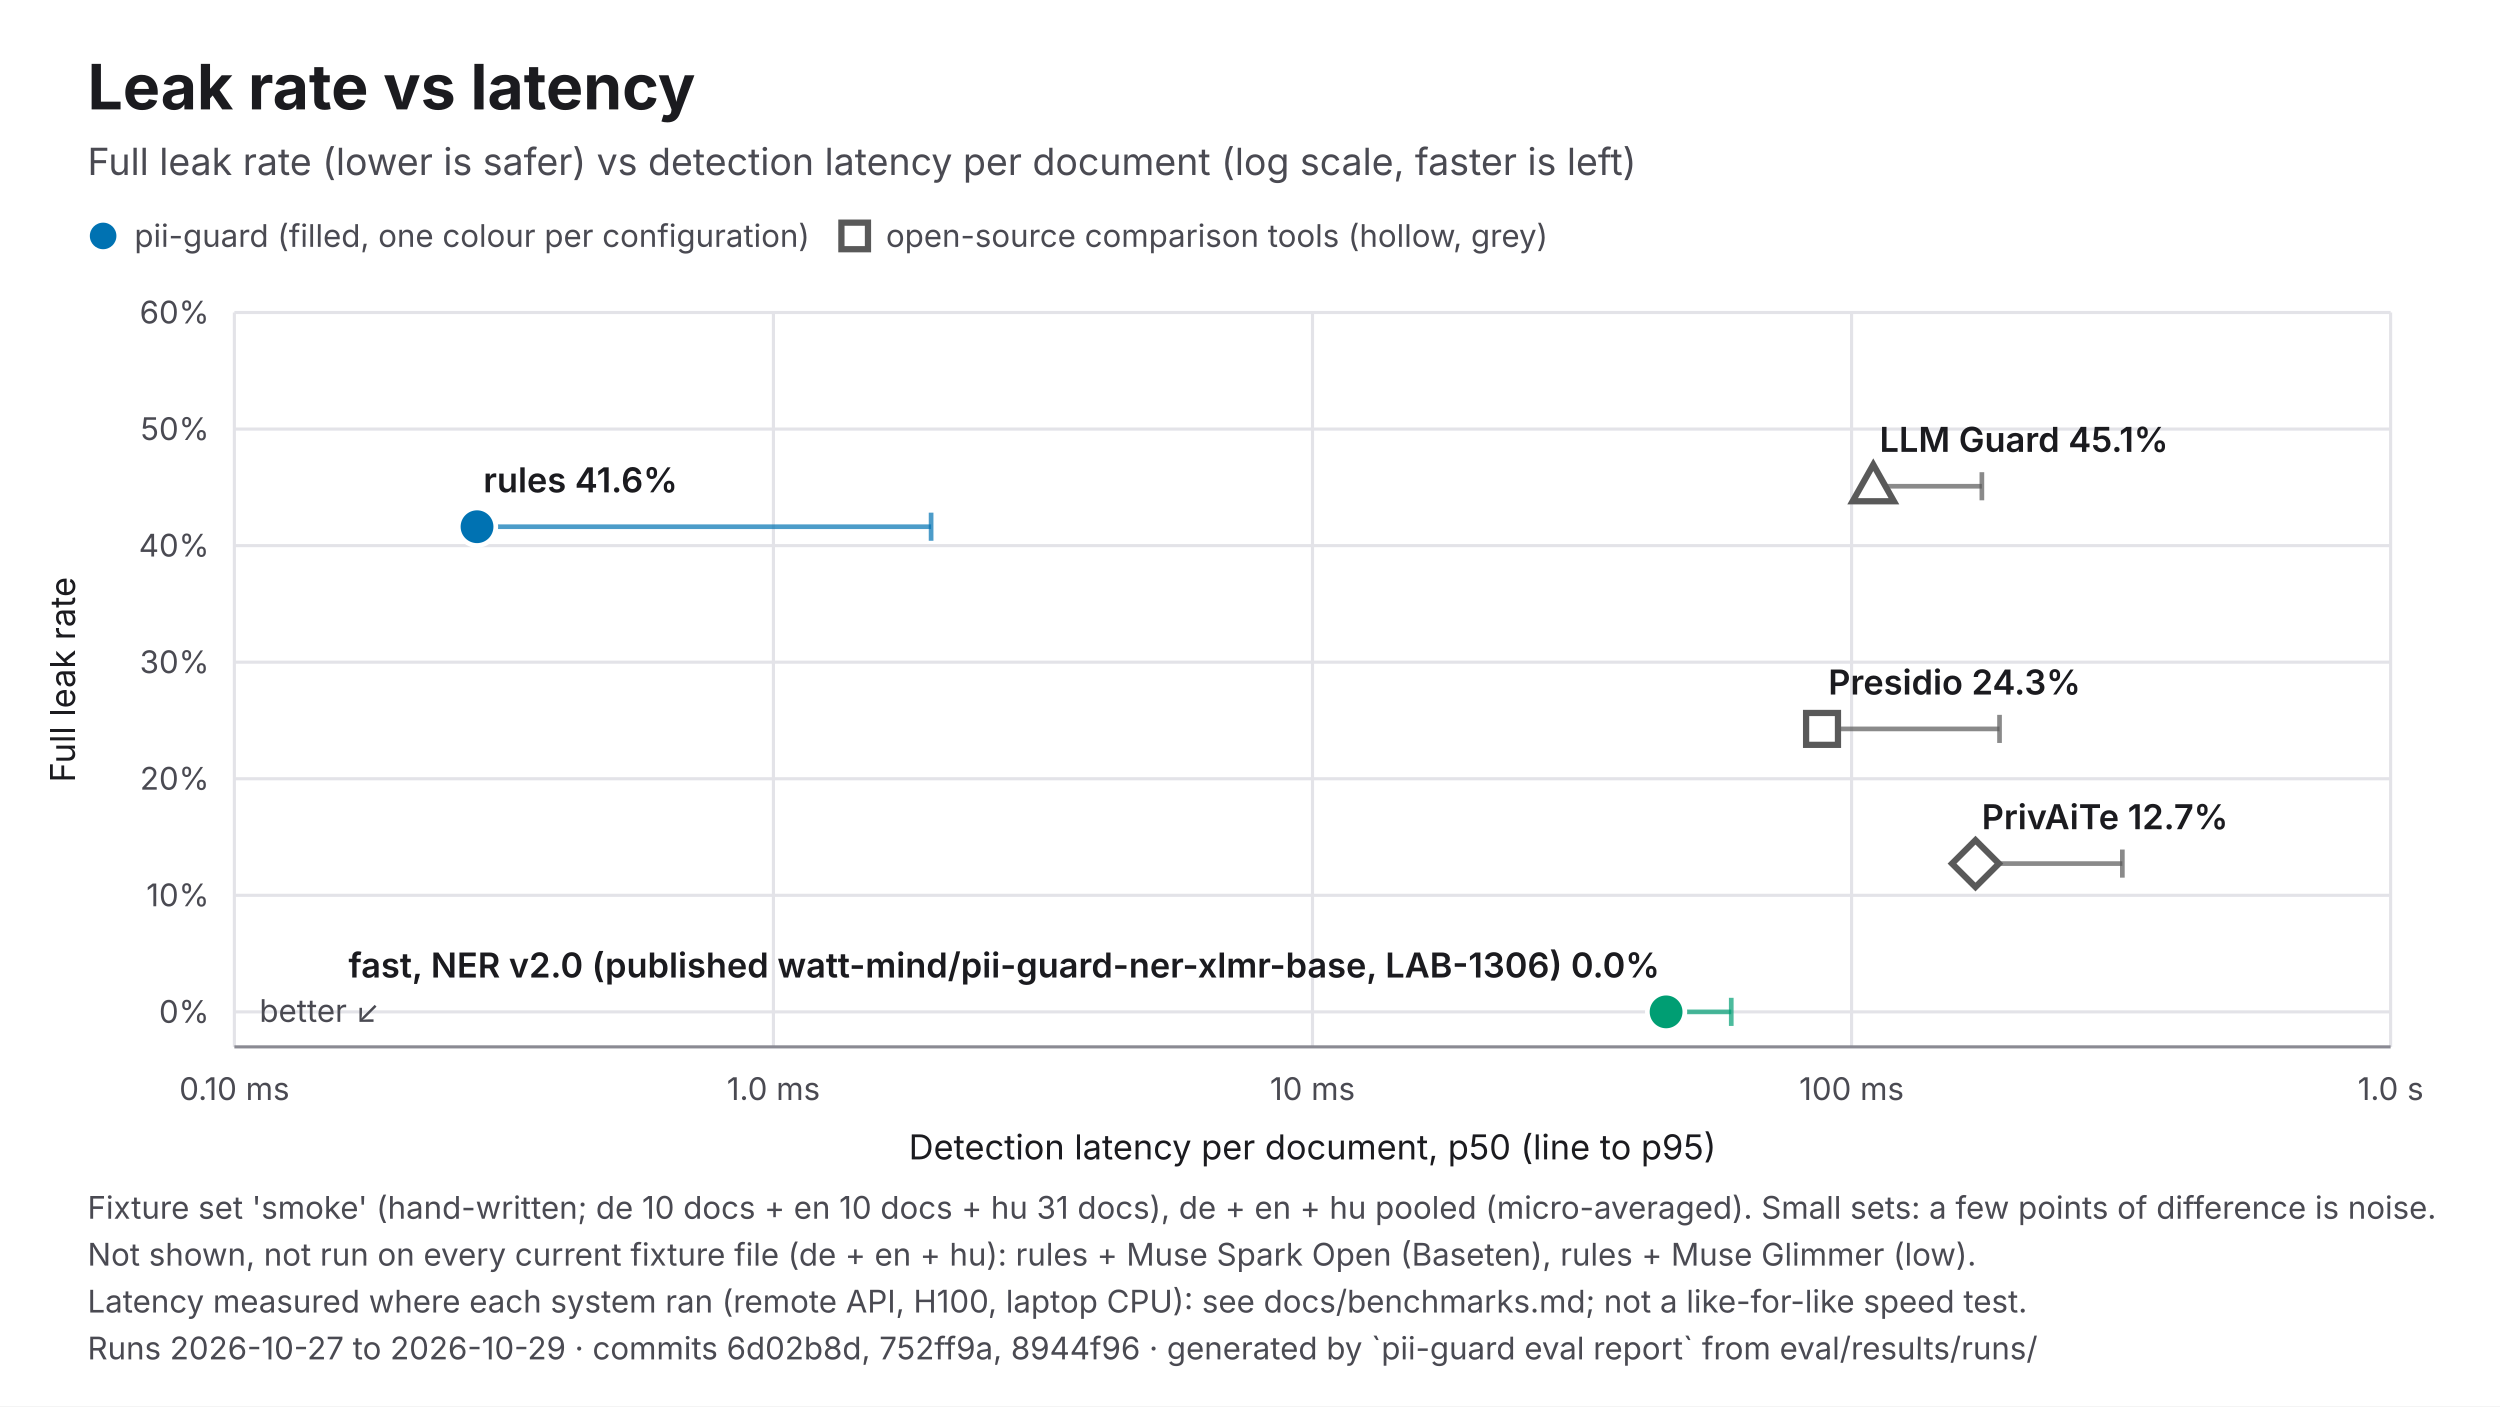
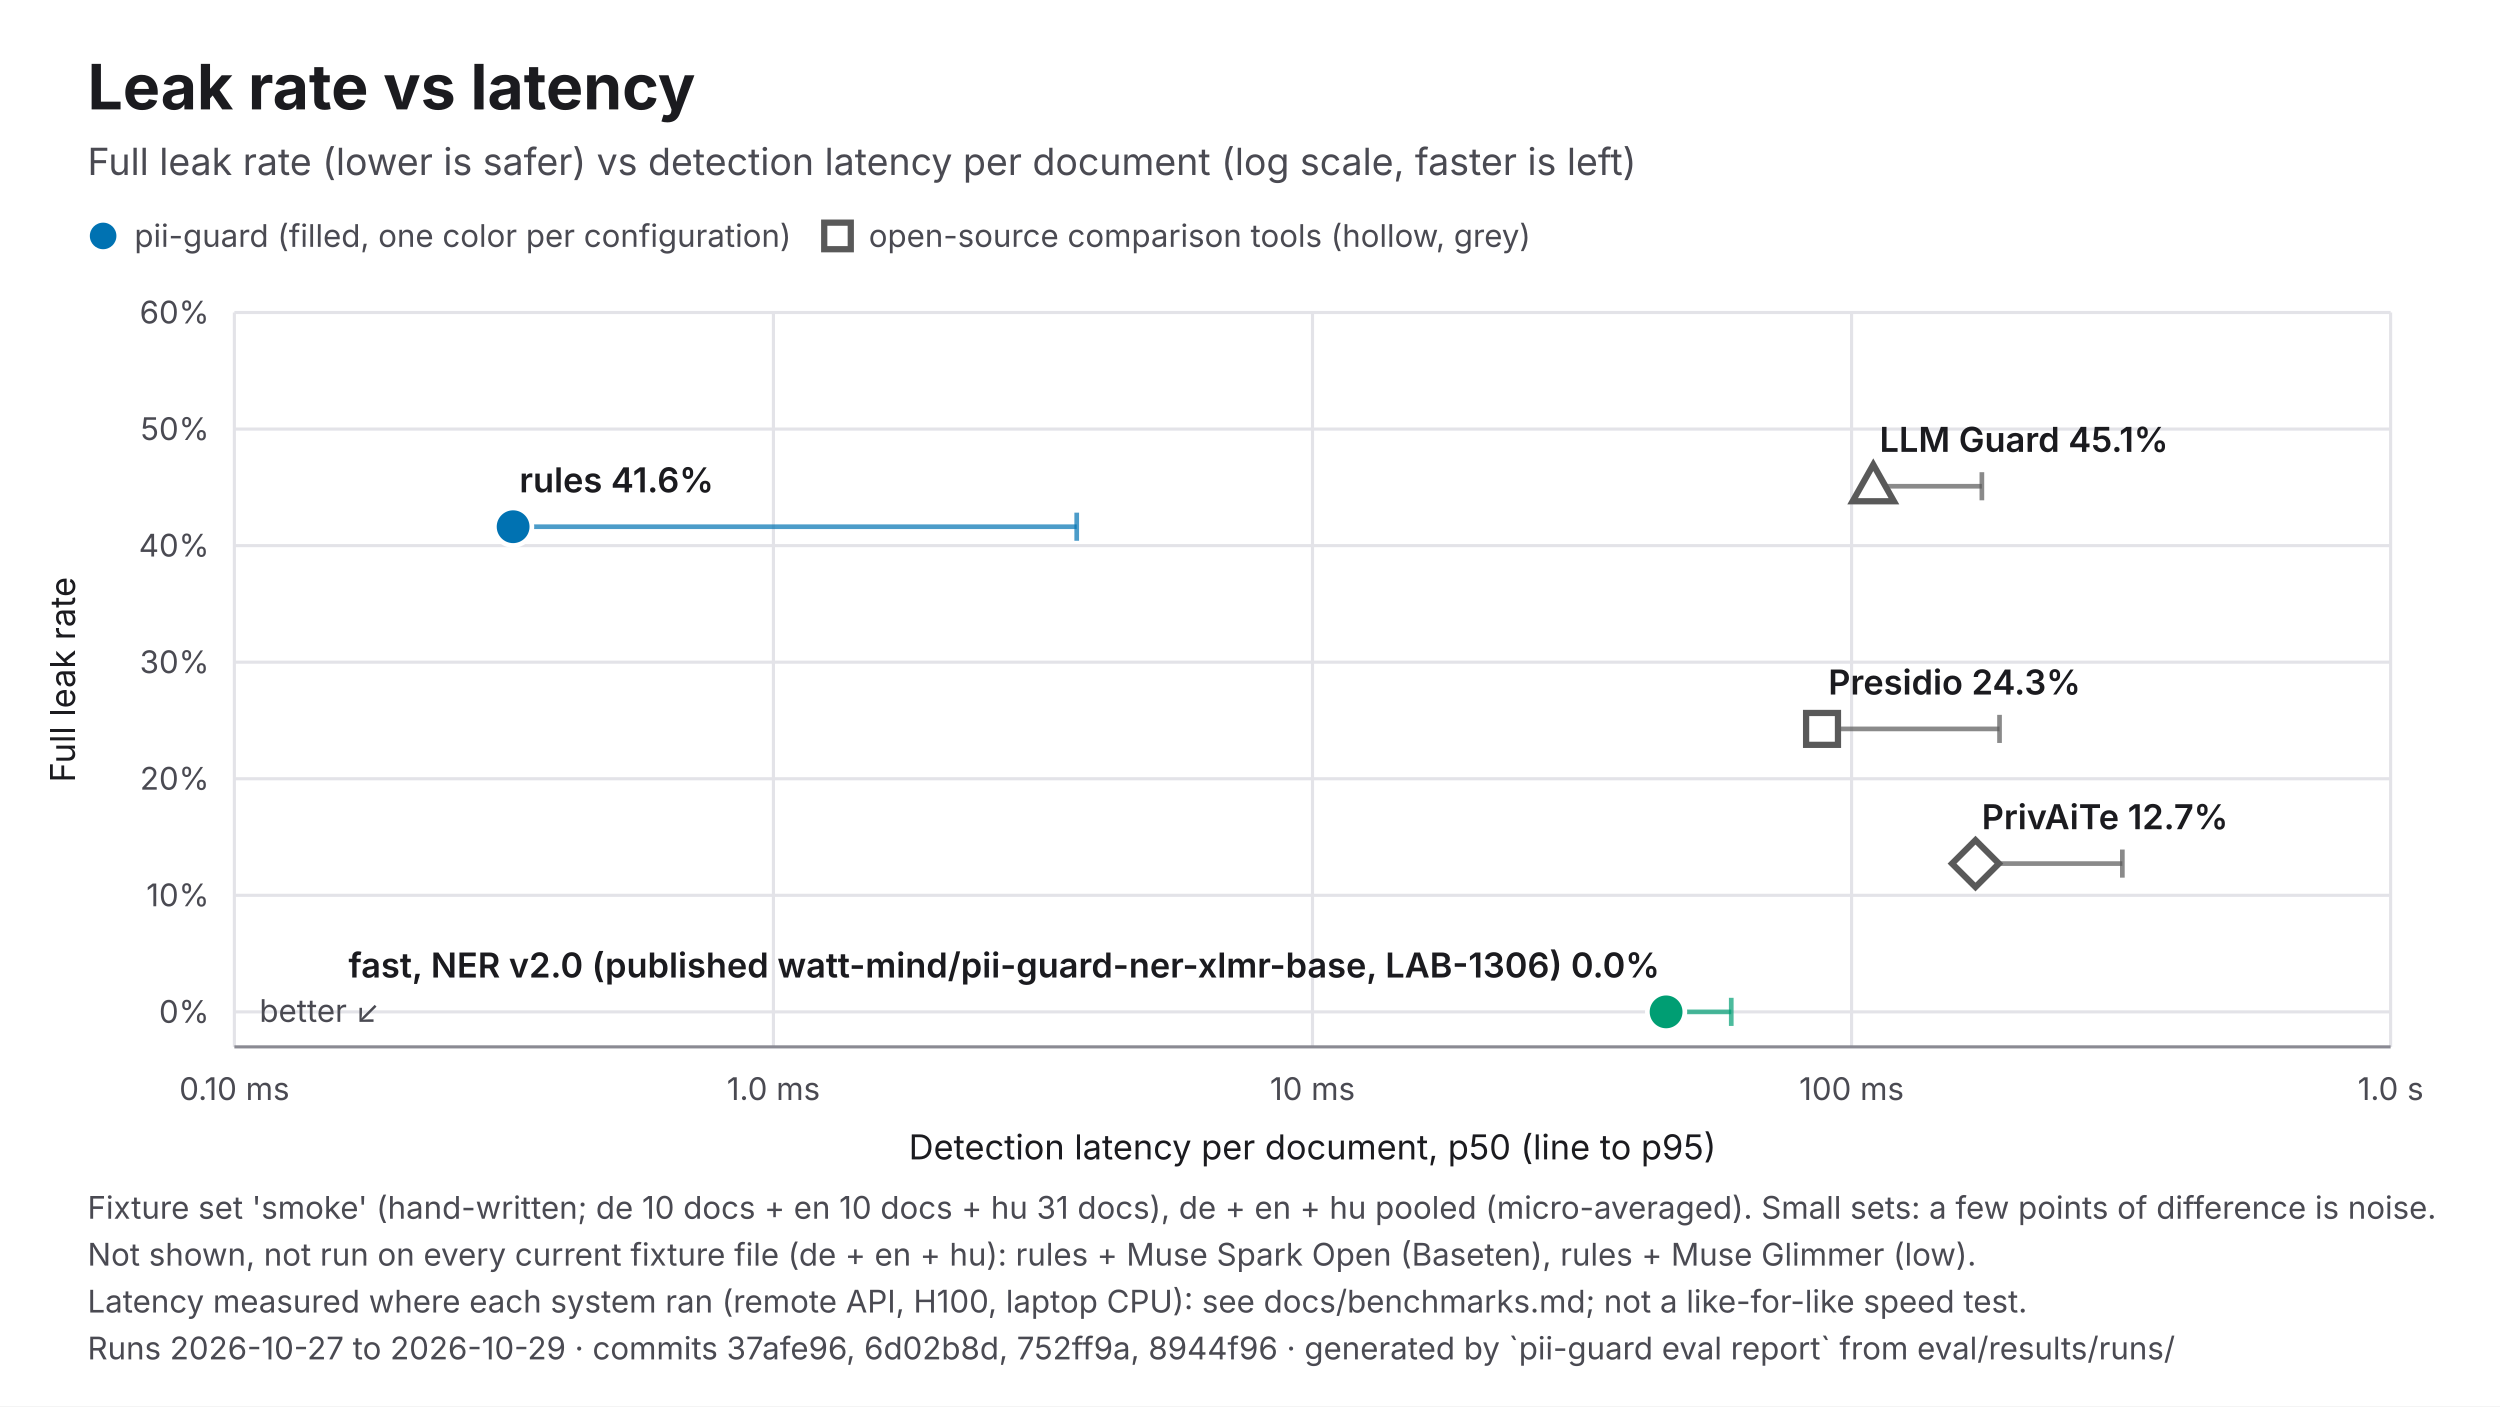
<svg xmlns="http://www.w3.org/2000/svg" viewBox="0 0 1600 900" width="1600" height="900" role="img" aria-labelledby="t d" font-family="Inter, 'Helvetica Neue', Helvetica, Arial, sans-serif">
  <rect width="1600" height="900" fill="#FFFFFF" />
  <text x="56" y="70" font-size="40" fill="#1B1B1F" font-weight="700">Leak rate vs latency</text>
  <text x="56" y="112" font-size="24" fill="#4A4A52">Full leak rate (lower is safer) vs detection latency per document (log scale, faster is left)</text>
  <line x1="150" y1="647.6" x2="1530" y2="647.6" stroke="#E3E3E8" stroke-width="2" />
  <text x="134" y="654.6" font-size="20" fill="#4A4A52" text-anchor="end">0%</text>
  <line x1="150" y1="573" x2="1530" y2="573" stroke="#E3E3E8" stroke-width="2" />
  <text x="134" y="580" font-size="20" fill="#4A4A52" text-anchor="end">10%</text>
  <line x1="150" y1="498.4" x2="1530" y2="498.4" stroke="#E3E3E8" stroke-width="2" />
  <text x="134" y="505.4" font-size="20" fill="#4A4A52" text-anchor="end">20%</text>
  <line x1="150" y1="423.8" x2="1530" y2="423.8" stroke="#E3E3E8" stroke-width="2" />
  <text x="134" y="430.8" font-size="20" fill="#4A4A52" text-anchor="end">30%</text>
  <line x1="150" y1="349.2" x2="1530" y2="349.2" stroke="#E3E3E8" stroke-width="2" />
  <text x="134" y="356.2" font-size="20" fill="#4A4A52" text-anchor="end">40%</text>
  <line x1="150" y1="274.6" x2="1530" y2="274.6" stroke="#E3E3E8" stroke-width="2" />
  <text x="134" y="281.6" font-size="20" fill="#4A4A52" text-anchor="end">50%</text>
  <line x1="150" y1="200" x2="1530" y2="200" stroke="#E3E3E8" stroke-width="2" />
  <text x="134" y="207" font-size="20" fill="#4A4A52" text-anchor="end">60%</text>
  <line x1="150" y1="200" x2="150" y2="670" stroke="#E3E3E8" stroke-width="2" />
  <text x="150" y="704" font-size="20" fill="#4A4A52" text-anchor="middle">0.10 ms</text>
  <line x1="495" y1="200" x2="495" y2="670" stroke="#E3E3E8" stroke-width="2" />
  <text x="495" y="704" font-size="20" fill="#4A4A52" text-anchor="middle">1.0 ms</text>
  <line x1="840" y1="200" x2="840" y2="670" stroke="#E3E3E8" stroke-width="2" />
  <text x="840" y="704" font-size="20" fill="#4A4A52" text-anchor="middle">10 ms</text>
  <line x1="1185" y1="200" x2="1185" y2="670" stroke="#E3E3E8" stroke-width="2" />
  <text x="1185" y="704" font-size="20" fill="#4A4A52" text-anchor="middle">100 ms</text>
  <line x1="1530" y1="200" x2="1530" y2="670" stroke="#E3E3E8" stroke-width="2" />
  <text x="1530" y="704" font-size="20" fill="#4A4A52" text-anchor="middle">1.0 s</text>
  <line x1="150" y1="670" x2="1530" y2="670" stroke="#8A8A93" stroke-width="2" />
  <text x="840" y="742" font-size="22" fill="#1B1B1F" text-anchor="middle">Detection latency per document, p50 (line to p95)</text>
  <text x="48" y="435" font-size="22" fill="#1B1B1F" text-anchor="middle" transform="rotate(-90 48 435)">Full leak rate</text>
  <text x="166" y="654" font-size="20" fill="#4A4A52">better ↙</text>
-   <line x1="305.3" y1="337.1" x2="595.9" y2="337.1" stroke="#0072B2" stroke-width="3" opacity="0.7" />
-   <line x1="595.9" y1="328.1" x2="595.9" y2="346.1" stroke="#0072B2" stroke-width="3" opacity="0.7" />
+   <line x1="328.4" y1="337.1" x2="689.1" y2="337.1" stroke="#0072B2" stroke-width="3" opacity="0.7" />
+   <line x1="689.1" y1="328.1" x2="689.1" y2="346.1" stroke="#0072B2" stroke-width="3" opacity="0.7" />
  <line x1="1066.3" y1="647.6" x2="1108" y2="647.6" stroke="#009E73" stroke-width="3" opacity="0.7" />
  <line x1="1108" y1="638.6" x2="1108" y2="656.6" stroke="#009E73" stroke-width="3" opacity="0.7" />
  <line x1="1166.1" y1="466.5" x2="1279.7" y2="466.5" stroke="#595959" stroke-width="3" opacity="0.7" />
  <line x1="1279.7" y1="457.5" x2="1279.7" y2="475.5" stroke="#595959" stroke-width="3" opacity="0.7" />
  <line x1="1198.9" y1="311.2" x2="1268.4" y2="311.2" stroke="#595959" stroke-width="3" opacity="0.7" />
  <line x1="1268.4" y1="302.2" x2="1268.4" y2="320.2" stroke="#595959" stroke-width="3" opacity="0.7" />
  <line x1="1264.3" y1="552.7" x2="1358.3" y2="552.7" stroke="#595959" stroke-width="3" opacity="0.7" />
  <line x1="1358.3" y1="543.7" x2="1358.3" y2="561.7" stroke="#595959" stroke-width="3" opacity="0.7" />
-   <circle cx="305.3" cy="337.1" r="12" fill="#0072B2" stroke="#FFFFFF" stroke-width="3" />
-   <text x="309.3" y="315.1" font-size="22" fill="#1B1B1F" font-weight="600">rules 41.6%</text>
+   <circle cx="328.4" cy="337.1" r="12" fill="#0072B2" stroke="#FFFFFF" stroke-width="3" />
+   <text x="332.4" y="315.1" font-size="22" fill="#1B1B1F" font-weight="600">rules 41.6%</text>
  <circle cx="1066.3" cy="647.6" r="12" fill="#009E73" stroke="#FFFFFF" stroke-width="3" />
  <text x="1062.3" y="625.6" font-size="22" fill="#1B1B1F" text-anchor="end" font-weight="600">fast, NER v2.0 (published watt-mind/pii-guard-ner-xlmr-base, LAB-1306) 0.0%</text>
  <rect x="1155.9" y="456.3" width="20.4" height="20.4" fill="#FFFFFF" stroke="#595959" stroke-width="4" />
  <text x="1170.1" y="444.5" font-size="22" fill="#1B1B1F" font-weight="600">Presidio 24.3%</text>
  <polygon points="1198.9,297.4 1212.1,320.8 1185.7,320.8" fill="#FFFFFF" stroke="#595959" stroke-width="4" />
  <text x="1202.9" y="289.2" font-size="22" fill="#1B1B1F" font-weight="600">LLM Guard 45.1%</text>
  <polygon points="1264.3,537.7 1279.3,552.7 1264.3,567.7 1249.3,552.7" fill="#FFFFFF" stroke="#595959" stroke-width="4" />
  <text x="1268.3" y="530.7" font-size="22" fill="#1B1B1F" font-weight="600">PrivAiTe 12.7%</text>
  <circle cx="66" cy="151" r="10" fill="#0072B2" stroke="#FFFFFF" stroke-width="3" />
-   <text x="86" y="158" font-size="20" fill="#4A4A52">pii-guard (filled, one colour per configuration)</text>
-   <rect x="538.5" y="142.5" width="17" height="17" fill="#FFFFFF" stroke="#595959" stroke-width="4" />
-   <text x="567" y="158" font-size="20" fill="#4A4A52">open-source comparison tools (hollow, grey)</text>
+   <text x="86" y="158" font-size="20" fill="#4A4A52">pii-guard (filled, one color per configuration)</text>
+   <rect x="527.5" y="142.5" width="17" height="17" fill="#FFFFFF" stroke="#595959" stroke-width="4" />
+   <text x="556" y="158" font-size="20" fill="#4A4A52">open-source comparison tools (hollow, grey)</text>
  <text x="56" y="780" font-size="20" fill="#4A4A52">Fixture set 'smoke' (hand-written; de 10 docs + en 10 docs + hu 31 docs), de + en + hu pooled (micro-averaged). Small sets: a few points of difference is noise.</text>
  <text x="56" y="810" font-size="20" fill="#4A4A52">Not shown, not run on every current fixture file (de + en + hu): rules + Muse Spark Open (Baseten), rules + Muse Glimmer (low).</text>
  <text x="56" y="840" font-size="20" fill="#4A4A52">Latency measured where each system ran (remote API, H100, laptop CPU): see docs/benchmarks.md; not a like-for-like speed test.</text>
-   <text x="56" y="870" font-size="20" fill="#4A4A52">Runs 2026-10-27 to 2026-10-29 · commits 6d02b8d, 752ff9a, 8944f96 · generated by `pii-guard eval report` from eval/results/runs/</text>
+   <text x="56" y="870" font-size="20" fill="#4A4A52">Runs 2026-10-27 to 2026-10-29 · commits 37afe96, 6d02b8d, 752ff9a, 8944f96 · generated by `pii-guard eval report` from eval/results/runs/</text>
</svg>
